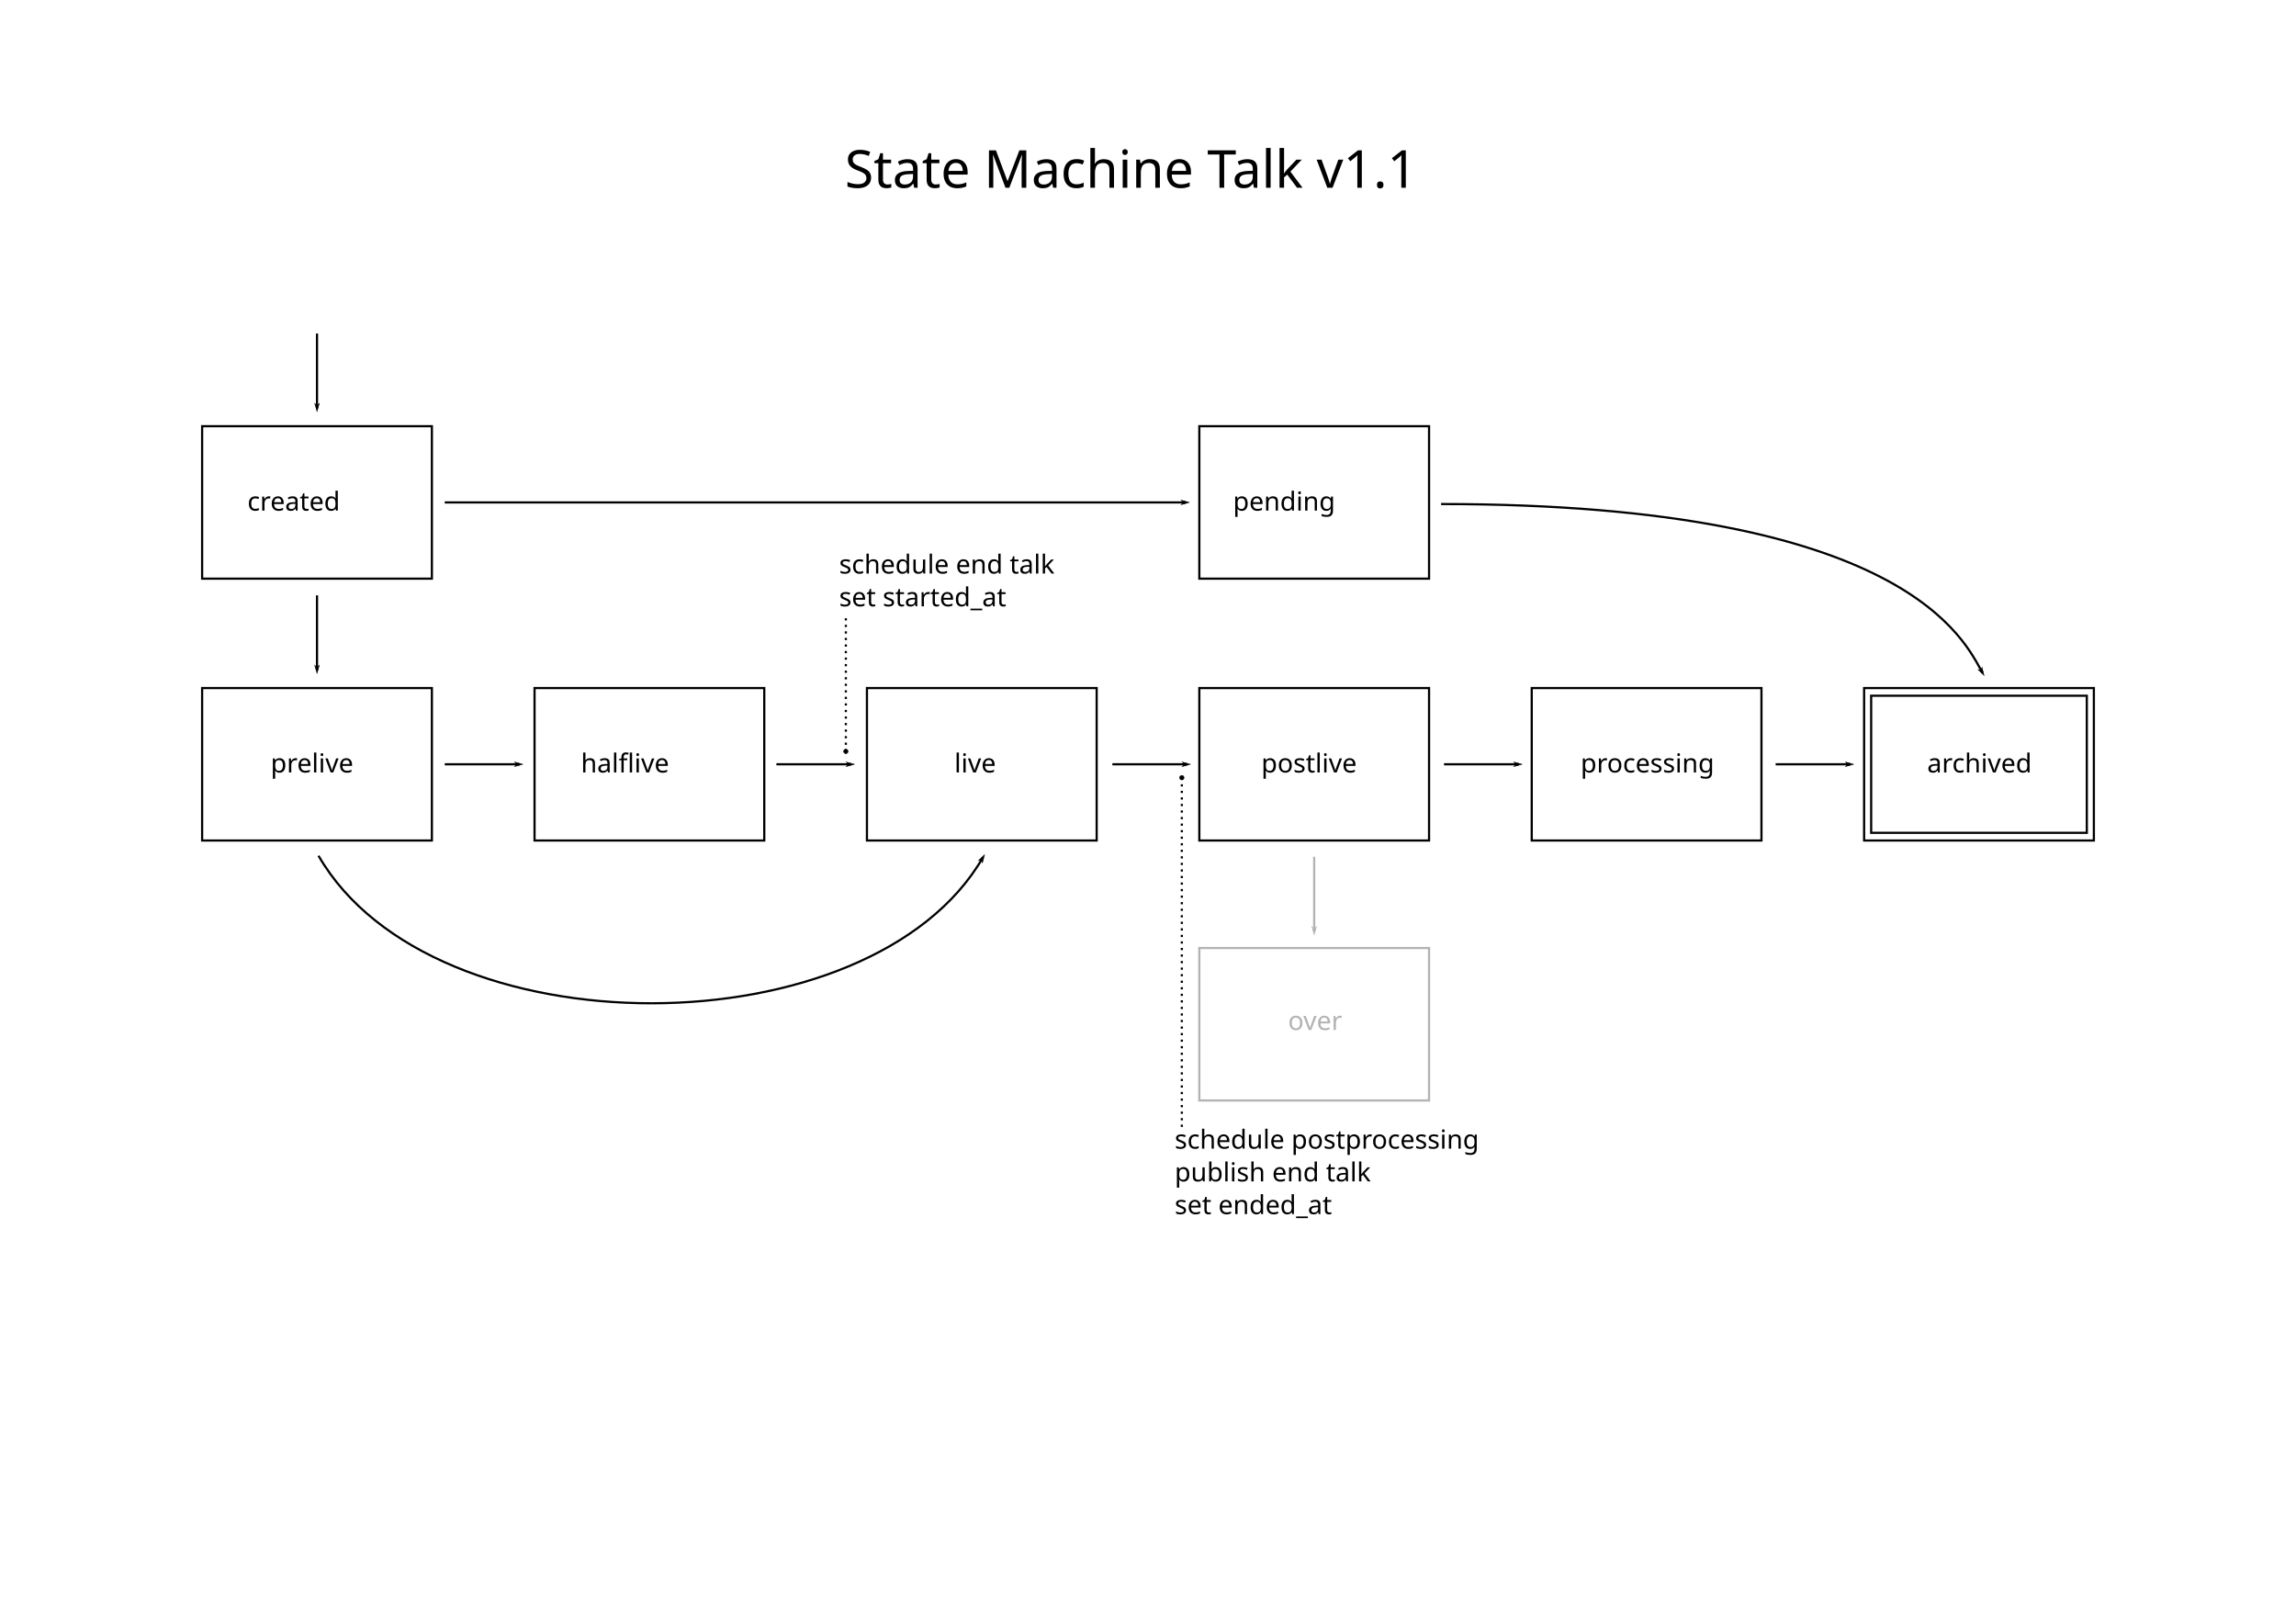
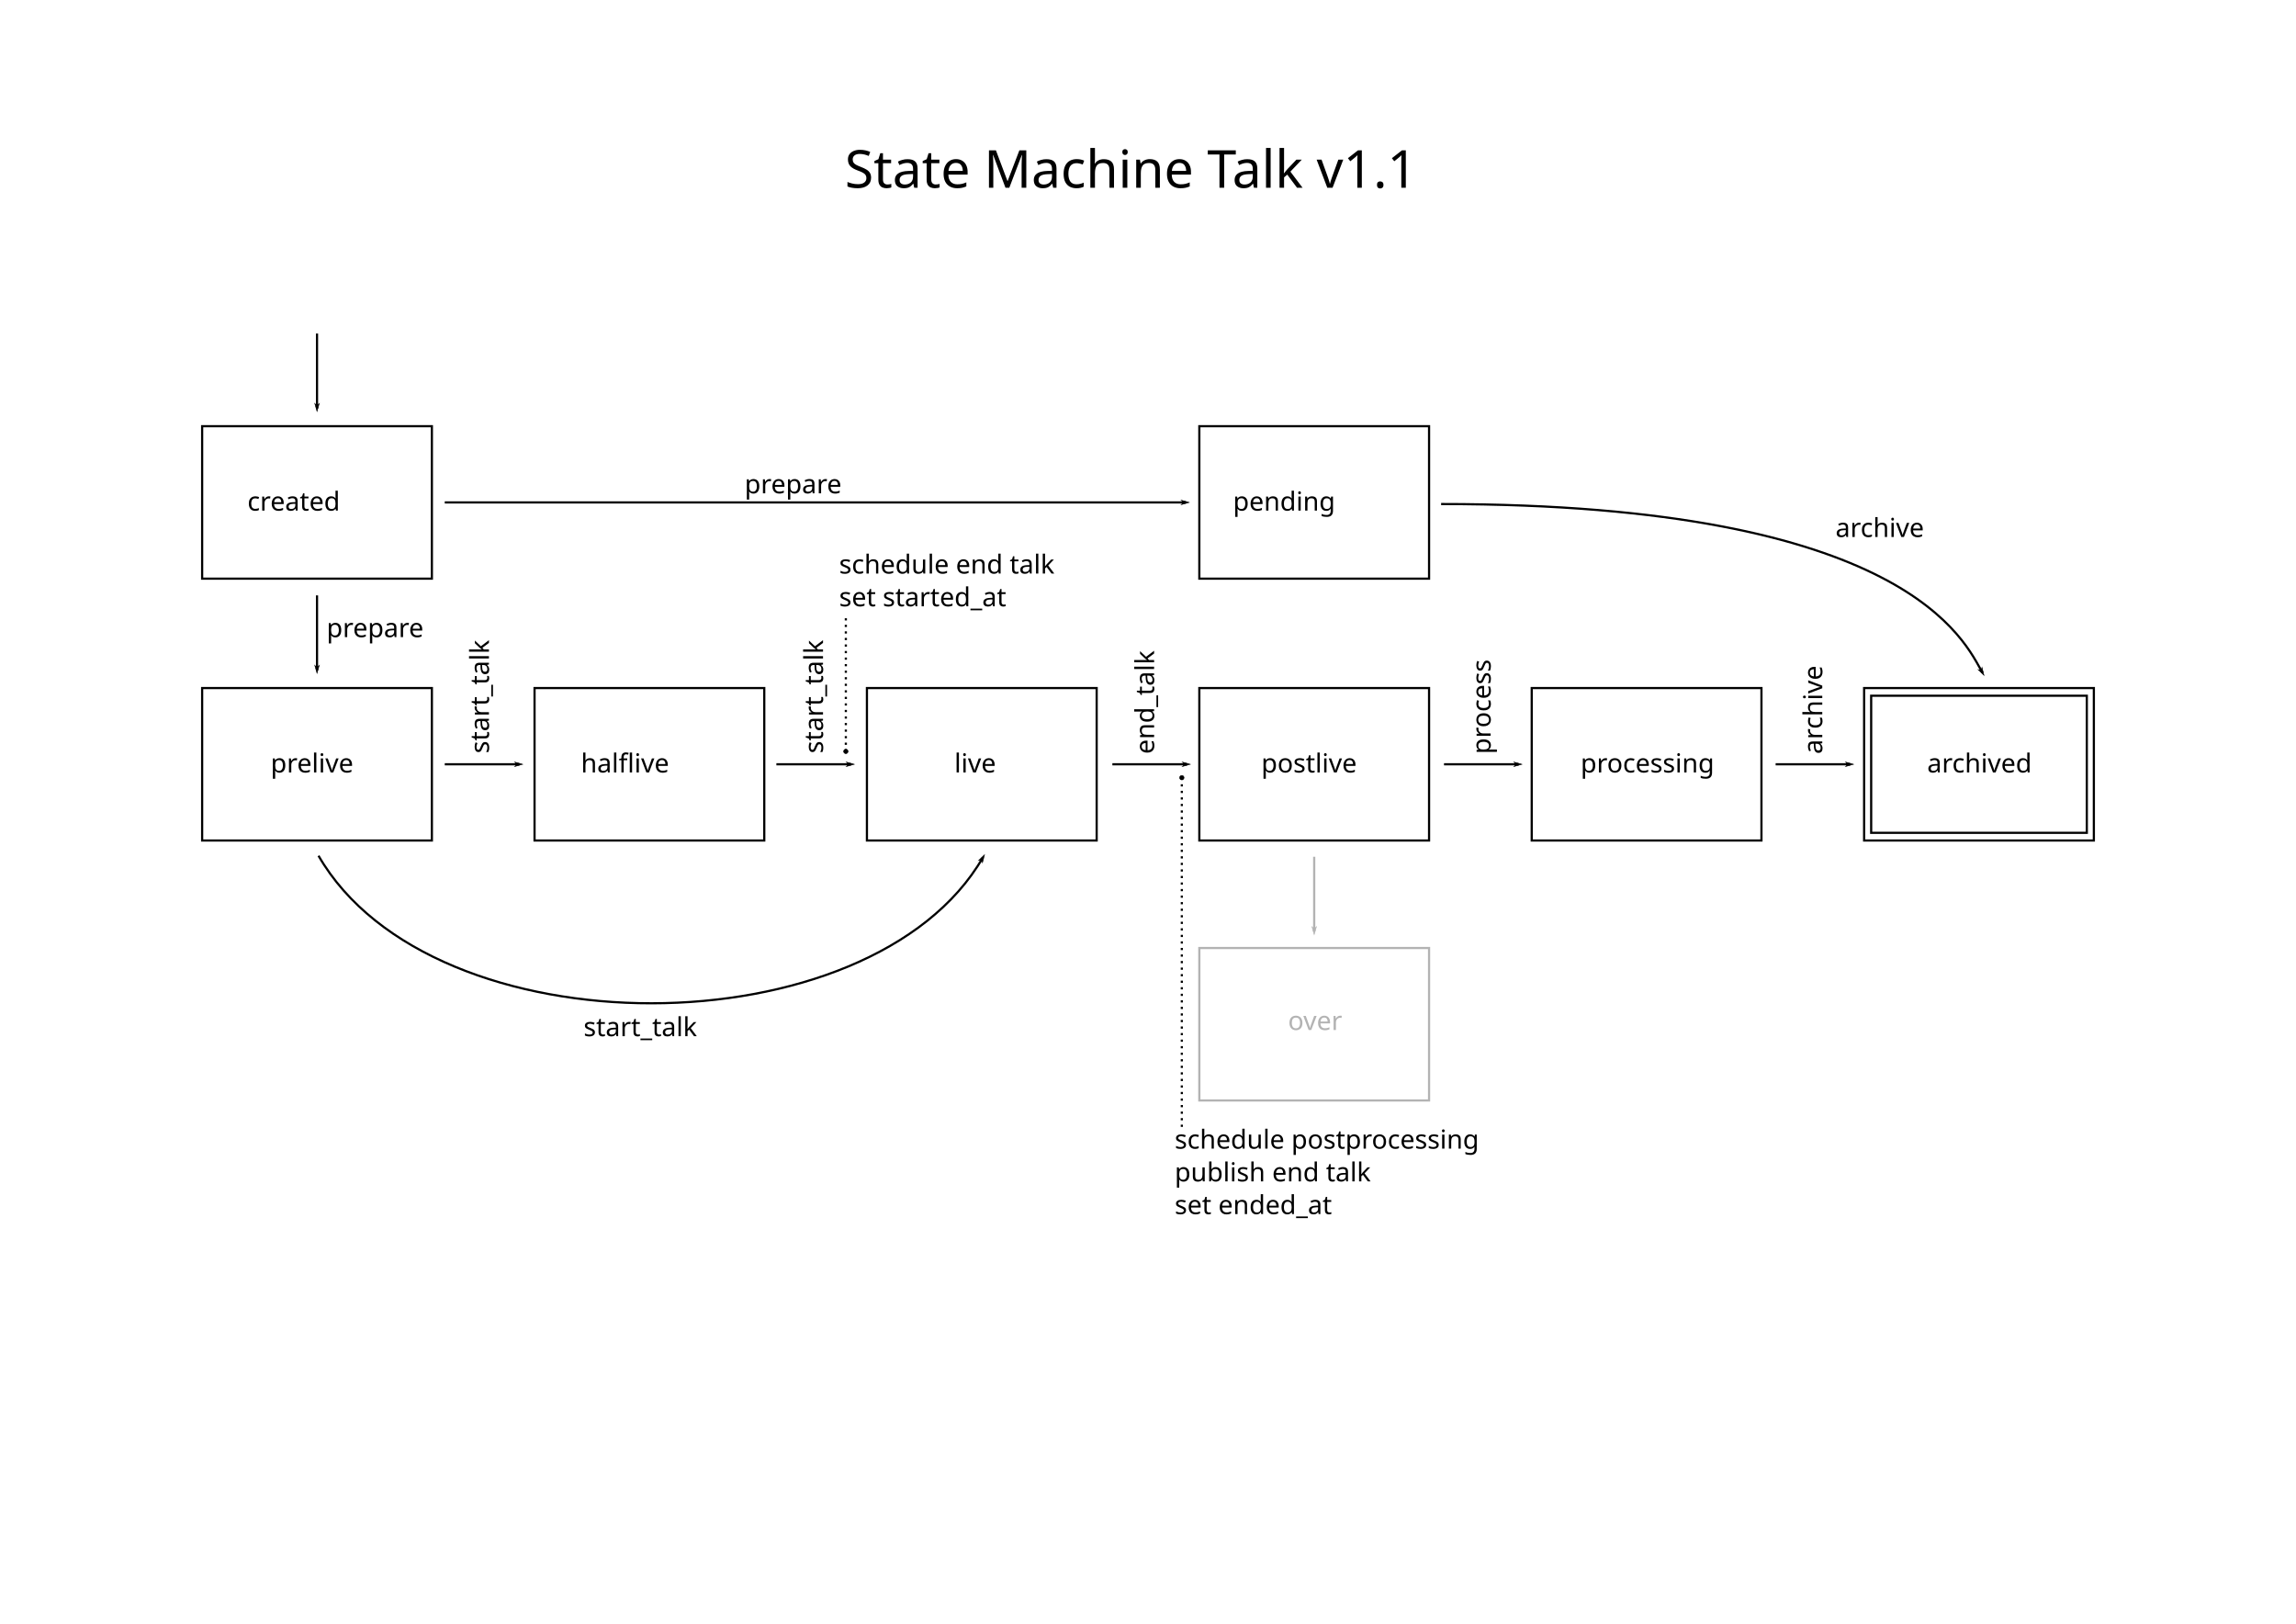
<svg xmlns="http://www.w3.org/2000/svg" width="1052.362" height="744.094" id="svg3143" version="1.1">
  <defs id="defs3145">
    <marker orient="auto" refY="0.0" refX="0.0" id="DotS" style="overflow:visible">
      <path id="path4140" d="M -2.5,-1.0 C -2.5,1.76 -4.74,4.0 -7.5,4.0 C -10.26,4.0 -12.5,1.76 -12.5,-1.0 C -12.5,-3.76 -10.26,-6.0 -7.5,-6.0 C -4.74,-6.0 -2.5,-3.76 -2.5,-1.0 z " style="fill-rule:evenodd;stroke:#000000;stroke-width:1.0pt" transform="scale(0.2) translate(7.4, 1)" />
    </marker>
    <marker orient="auto" refY="0.0" refX="0.0" id="Arrow1Send" style="overflow:visible;">
      <path id="path4088" d="M 0.0,0.0 L 5.0,-5.0 L -12.5,0.0 L 5.0,5.0 L 0.0,0.0 z " style="fill-rule:evenodd;stroke:#000000;stroke-width:1.0pt;" transform="scale(0.2) rotate(180) translate(6,0)" />
    </marker>
    <marker orient="auto" refY="0.0" refX="0.0" id="Arrow1Mend" style="overflow:visible;">
      <path id="path4082" d="M 0.0,0.0 L 5.0,-5.0 L -12.5,0.0 L 5.0,5.0 L 0.0,0.0 z " style="fill-rule:evenodd;stroke:#000000;stroke-width:1.0pt;" transform="scale(0.4) rotate(180) translate(10,0)" />
    </marker>
    <marker orient="auto" refY="0" refX="0" id="Arrow1Send-7" style="overflow:visible">
      <path id="path4088-4" d="M 0,0 5,-5 -12.5,0 5,5 0,0 z" style="fill-rule:evenodd;stroke:#000000;stroke-width:1pt" transform="matrix(-0.2,0,0,-0.2,-1.2,0)" />
    </marker>
    <marker orient="auto" refY="0" refX="0" id="Arrow1Send-8" style="overflow:visible">
      <path id="path4088-9" d="M 0,0 5,-5 -12.5,0 5,5 0,0 z" style="fill-rule:evenodd;stroke:#000000;stroke-width:1pt" transform="matrix(-0.2,0,0,-0.2,-1.2,0)" />
    </marker>
    <marker orient="auto" refY="0" refX="0" id="Arrow1Send-2" style="overflow:visible">
      <path id="path4088-8" d="M 0,0 5,-5 -12.5,0 5,5 0,0 z" style="fill-rule:evenodd;stroke:#000000;stroke-width:1pt" transform="matrix(-0.2,0,0,-0.2,-1.2,0)" />
    </marker>
    <marker orient="auto" refY="0" refX="0" id="Arrow1Send-3" style="overflow:visible">
      <path id="path4088-97" d="M 0,0 5,-5 -12.5,0 5,5 0,0 z" style="fill-rule:evenodd;stroke:#000000;stroke-width:1pt" transform="matrix(-0.2,0,0,-0.2,-1.2,0)" />
    </marker>
    <marker orient="auto" refY="0" refX="0" id="Arrow1Send-85" style="overflow:visible">
      <path id="path4088-5" d="M 0,0 5,-5 -12.5,0 5,5 0,0 z" style="fill-rule:evenodd;stroke:#000000;stroke-width:1pt" transform="matrix(-0.2,0,0,-0.2,-1.2,0)" />
    </marker>
    <marker orient="auto" refY="0" refX="0" id="Arrow1Send-0" style="overflow:visible">
      <path id="path4088-48" d="M 0,0 5,-5 -12.5,0 5,5 0,0 z" style="fill-rule:evenodd;stroke:#000000;stroke-width:1pt" transform="matrix(-0.2,0,0,-0.2,-1.2,0)" />
    </marker>
    <marker orient="auto" refY="0" refX="0" id="DotS-7" style="overflow:visible">
      <path id="path4140-0" d="m -2.5,-1 c 0,2.76 -2.24,5 -5,5 -2.76,0 -5,-2.24 -5,-5 0,-2.76 2.24,-5 5,-5 2.76,0 5,2.24 5,5 z" style="fill-rule:evenodd;stroke:#000000;stroke-width:1pt" transform="matrix(0.2,0,0,0.2,1.48,0.2)" />
    </marker>
    <marker orient="auto" refY="0" refX="0" id="Arrow1Send-7-6" style="overflow:visible">
      <path id="path4088-4-6" d="M 0,0 5,-5 -12.5,0 5,5 0,0 z" style="fill-rule:evenodd;stroke:#000000;stroke-width:1pt" transform="matrix(-0.2,0,0,-0.2,-1.2,0)" />
    </marker>
    <marker orient="auto" refY="0" refX="0" id="Arrow1Send-6" style="overflow:visible">
      <path id="path4088-0" d="M 0,0 5,-5 -12.5,0 5,5 0,0 z" style="fill-rule:evenodd;stroke:#000000;stroke-width:1pt" transform="matrix(-0.2,0,0,-0.2,-1.2,0)" />
    </marker>
    <marker orient="auto" refY="0" refX="0" id="Arrow1Send-29" style="overflow:visible">
      <path id="path4088-7" d="M 0,0 5,-5 -12.5,0 5,5 0,0 z" style="fill-rule:evenodd;stroke:#000000;stroke-width:1pt" transform="matrix(-0.2,0,0,-0.2,-1.2,0)" />
    </marker>
    <marker orient="auto" refY="0" refX="0" id="Arrow1Send-7-2" style="overflow:visible">
      <path id="path4088-4-0" d="M 0,0 5,-5 -12.5,0 5,5 0,0 z" style="fill-rule:evenodd;stroke:#000000;stroke-width:1pt" transform="matrix(-0.2,0,0,-0.2,-1.2,0)" />
    </marker>
  </defs>
  <g id="layer1" transform="translate(0,-308.2677)">
    <g id="g5066" transform="translate(7.6293945e-6,40.76597)">
      <text id="text3151" y="621.498" x="124.049" style="font-size:12px;font-style:normal;font-variant:normal;font-weight:normal;font-stretch:normal;text-align:start;line-height:125%;letter-spacing:0px;word-spacing:0px;text-anchor:start;fill:#000000;fill-opacity:1;stroke:none;font-family:monofur;-inkscape-font-specification:monofur" xml:space="preserve">
        <tspan y="621.498" x="124.049" id="tspan3153">prelive</tspan>
      </text>
      <rect y="582.815" x="92.652" height="69.866" width="105.299" id="rect3179" style="fill:none;stroke:#000000;stroke-width:1" />
      <text id="text3155" y="621.498" x="297.401" style="font-size:12px;font-style:normal;font-variant:normal;font-weight:normal;font-stretch:normal;text-align:center;line-height:125%;letter-spacing:0px;word-spacing:0px;text-anchor:middle;fill:#000000;fill-opacity:1;stroke:none;font-family:monofur;-inkscape-font-specification:monofur" xml:space="preserve">
        <tspan y="621.498" x="297.401" id="tspan3157">halflive</tspan>
      </text>
      <rect y="582.815" x="245.004" height="69.866" width="105.299" id="rect3179-0" style="opacity:1;fill:none;stroke:#000000;stroke-width:1" />
      <text id="text3159" y="621.498" x="437.44" style="font-size:12px;font-style:normal;font-variant:normal;font-weight:normal;font-stretch:normal;text-align:start;line-height:125%;letter-spacing:0px;word-spacing:0px;text-anchor:start;fill:#000000;fill-opacity:1;stroke:none;font-family:monofur;-inkscape-font-specification:monofur" xml:space="preserve">
        <tspan y="621.498" x="437.44" id="tspan3161">live</tspan>
      </text>
      <rect y="582.815" x="397.355" height="69.866" width="105.299" id="rect3179-08" style="fill:none;stroke:#000000;stroke-width:1" />
      <text id="text3163" y="621.498" x="578.105" style="font-size:12px;font-style:normal;font-variant:normal;font-weight:normal;font-stretch:normal;text-align:start;line-height:125%;letter-spacing:0px;word-spacing:0px;text-anchor:start;fill:#000000;fill-opacity:1;stroke:none;font-family:monofur;-inkscape-font-specification:monofur" xml:space="preserve">
        <tspan y="621.498" x="578.105" id="tspan3165">postlive</tspan>
      </text>
      <rect y="582.815" x="549.707" height="69.866" width="105.299" id="rect3179-6" style="fill:none;stroke:#000000;stroke-width:1" />
      <text id="text3167" y="621.498" x="724.459" style="font-size:12px;font-style:normal;font-variant:normal;font-weight:normal;font-stretch:normal;text-align:start;line-height:125%;letter-spacing:0px;word-spacing:0px;text-anchor:start;fill:#000000;fill-opacity:1;stroke:none;font-family:monofur;-inkscape-font-specification:monofur" xml:space="preserve">
        <tspan y="621.498" x="724.459" id="tspan3169">processing</tspan>
      </text>
      <rect y="582.815" x="702.059" height="69.866" width="105.299" id="rect3179-1" style="fill:none;stroke:#000000;stroke-width:1" />
      <text id="text3171" y="621.498" x="883.311" style="font-size:12px;font-style:normal;font-variant:normal;font-weight:normal;font-stretch:normal;text-align:start;line-height:125%;letter-spacing:0px;word-spacing:0px;text-anchor:start;fill:#000000;fill-opacity:1;stroke:none;font-family:monofur;-inkscape-font-specification:monofur" xml:space="preserve">
        <tspan y="621.498" x="883.311" id="tspan3173">archived</tspan>
      </text>
      <rect y="582.815" x="854.411" height="69.866" width="105.299" id="rect3179-2" style="fill:none;stroke:#000000;stroke-width:1" />
      <rect y="586.338" x="857.641" height="62.82" width="98.841" id="rect3179-2-5" style="fill:none;stroke:#000000;stroke-width:1" />
      <g transform="translate(140.9291,101.2569)" id="g3239" style="opacity:0.3">
        <text xml:space="preserve" style="font-size:12px;font-style:normal;font-variant:normal;font-weight:normal;font-stretch:normal;text-align:start;line-height:125%;letter-spacing:0px;word-spacing:0px;text-anchor:start;fill:#000000;fill-opacity:1;stroke:none;font-family:monofur;-inkscape-font-specification:monofur" x="449.425" y="638.25" id="text3175">
          <tspan id="tspan3177" x="449.425" y="638.25">over</tspan>
        </text>
        <rect style="fill:none;stroke:#000000;stroke-width:1" id="rect3179-4" width="105.299" height="69.866" x="408.778" y="600.692" />
      </g>
      <path id="path3299" d="m 203.854,617.748 34.322,0" style="opacity:1;fill:none;stroke:#000000;stroke-width:1px;stroke-linecap:butt;stroke-linejoin:miter;stroke-opacity:1;marker-end:url(#Arrow1Send)" />
      <path id="path3299-6" d="m 355.854,617.748 34.322,0" style="fill:none;stroke:#000000;stroke-width:1px;stroke-linecap:butt;stroke-linejoin:miter;stroke-opacity:1;marker-end:url(#Arrow1Send)" />
      <path id="path3299-6-3" d="m 509.854,617.748 34.322,0" style="fill:none;stroke:#000000;stroke-width:1px;stroke-linecap:butt;stroke-linejoin:miter;stroke-opacity:1;marker-end:url(#Arrow1Send)" />
      <path id="path3299-6-8" d="m 661.854,617.748 34.322,0" style="fill:none;stroke:#000000;stroke-width:1px;stroke-linecap:butt;stroke-linejoin:miter;stroke-opacity:1;marker-end:url(#Arrow1Send)" />
      <path id="path3299-6-7" d="m 813.854,617.748 34.322,0" style="fill:none;stroke:#000000;stroke-width:1px;stroke-linecap:butt;stroke-linejoin:miter;stroke-opacity:1;marker-end:url(#Arrow1Send)" />
      <path id="path3299-6-2" d="m 602.357,660.125 0,34.322" style="opacity:0.3;fill:none;stroke:#000000;stroke-width:1px;stroke-linecap:butt;stroke-linejoin:miter;stroke-opacity:1;marker-end:url(#Arrow1Send)" />
      <path id="path3299-6-2-1" d="m 145.301,540.352 0,34.322" style="fill:none;stroke:#000000;stroke-width:1px;stroke-linecap:butt;stroke-linejoin:miter;stroke-opacity:1;marker-end:url(#Arrow1Send)" />
      <path id="path4731-8" d="m 145.985,659.655 c 52.333,90.643 253.357,89.44 304.571,0.736" style="fill:none;stroke:#000000;stroke-width:1px;stroke-linecap:butt;stroke-linejoin:miter;stroke-opacity:1;marker-end:url(#Arrow1Send-7)" />
      <text id="text3151-1" y="501.498" x="145.551" style="font-size:12px;font-style:normal;font-variant:normal;font-weight:normal;font-stretch:normal;text-align:start;line-height:125%;letter-spacing:0px;word-spacing:0px;text-anchor:start;fill:#000000;fill-opacity:1;stroke:none;font-family:monofur;-inkscape-font-specification:monofur" xml:space="preserve">
        <tspan y="501.498" x="145.551" id="tspan3153-6" style="text-align:center;text-anchor:middle">created</tspan>
      </text>
      <rect y="462.815" x="92.652" height="69.866" width="105.299" id="rect3179-9" style="fill:none;stroke:#000000;stroke-width:1" />
      <path id="path3299-6-2-1-5" d="m 145.301,420.352 0,34.322" style="fill:none;stroke:#000000;stroke-width:1px;stroke-linecap:butt;stroke-linejoin:miter;stroke-opacity:1;marker-end:url(#Arrow1Send)" />
      <g id="g3141" transform="translate(-2.944031,0)">
        <text xml:space="preserve" style="font-size:12px;font-style:normal;font-variant:normal;font-weight:normal;font-stretch:normal;text-align:start;line-height:125%;letter-spacing:0px;word-spacing:0px;text-anchor:start;fill:#000000;fill-opacity:1;stroke:none;font-family:monofur;-inkscape-font-specification:monofur" x="605.551" y="501.498" id="text3151-1-1">
          <tspan style="text-align:center;text-anchor:middle" id="tspan3153-6-2" x="605.551" y="501.498">pending</tspan>
        </text>
        <rect style="fill:none;stroke:#000000;stroke-width:1" id="rect3179-9-6" width="105.299" height="69.866" x="552.651" y="462.815" />
      </g>
      <path id="path3299-3" d="m 203.854,497.748 339.822,0" style="fill:none;stroke:#000000;stroke-width:1px;stroke-linecap:butt;stroke-linejoin:miter;stroke-opacity:1;marker-end:url(#Arrow1Send)" />
      <path id="path4731-8-6" d="m 660.528,498.491 c 214.241,0 240.086,63.355 248.148,77.32" style="fill:none;stroke:#000000;stroke-width:1px;stroke-linecap:butt;stroke-linejoin:miter;stroke-opacity:1;marker-end:url(#Arrow1Send-7)" />
+       <text id="text3151-2" y="493.579" x="341.298" style="font-size:12px;font-style:normal;font-variant:normal;font-weight:normal;font-stretch:normal;text-align:start;line-height:125%;letter-spacing:0px;word-spacing:0px;text-anchor:start;fill:#000000;fill-opacity:1;stroke:none;font-family:monofur;-inkscape-font-specification:monofur" xml:space="preserve">
+         <tspan y="493.579" x="341.298" id="tspan3163">prepare</tspan>
+       </text>
+       <text id="text3151-9" y="224.102" x="-612.759" style="font-size:12px;font-style:normal;font-variant:normal;font-weight:normal;font-stretch:normal;text-align:start;line-height:125%;letter-spacing:0px;word-spacing:0px;text-anchor:start;fill:#000000;fill-opacity:1;stroke:none;font-family:monofur;-inkscape-font-specification:monofur;text-indent:0;text-decoration:none;text-transform:none;direction:ltr;block-progression:tb;writing-mode:lr-tb;baseline-shift:baseline;color:#000000;fill-rule:nonzero;marker:none;visibility:visible;display:inline;overflow:visible;enable-background:accumulate" xml:space="preserve" transform="matrix(0,-1,1,0,0,0)">
+         <tspan y="224.102" x="-612.759" id="tspan3153-0">start_talk</tspan>
+       </text>
+       <text id="text3151-9-2" y="377.225" x="-612.759" style="font-size:12px;font-style:normal;font-variant:normal;font-weight:normal;font-stretch:normal;text-indent:0;text-align:start;text-decoration:none;line-height:125%;letter-spacing:0px;word-spacing:0px;text-transform:none;direction:ltr;block-progression:tb;writing-mode:lr-tb;text-anchor:start;baseline-shift:baseline;color:#000000;fill:#000000;fill-opacity:1;fill-rule:nonzero;stroke:none;marker:none;visibility:visible;display:inline;overflow:visible;enable-background:accumulate;font-family:monofur;-inkscape-font-specification:monofur" xml:space="preserve" transform="matrix(0,-1,1,0,0,0)">
+         <tspan y="377.225" x="-612.759" id="tspan3153-0-0">start_talk</tspan>
+       </text>
+       <text id="text3151-9-6" y="742.345" x="267.481" style="font-size:12px;font-style:normal;font-variant:normal;font-weight:normal;font-stretch:normal;text-indent:0;text-align:start;text-decoration:none;line-height:125%;letter-spacing:0px;word-spacing:0px;text-transform:none;direction:ltr;block-progression:tb;writing-mode:lr-tb;text-anchor:start;baseline-shift:baseline;color:#000000;fill:#000000;fill-opacity:1;fill-rule:nonzero;stroke:none;marker:none;visibility:visible;display:inline;overflow:visible;enable-background:accumulate;font-family:monofur;-inkscape-font-specification:monofur" xml:space="preserve">
+         <tspan y="742.345" x="267.481" id="tspan3153-0-6">start_talk</tspan>
+       </text>
+       <text id="text3151-2-6" y="559.475" x="149.688" style="font-size:12px;font-style:normal;font-variant:normal;font-weight:normal;font-stretch:normal;text-align:start;line-height:125%;letter-spacing:0px;word-spacing:0px;text-anchor:start;fill:#000000;fill-opacity:1;stroke:none;font-family:monofur;-inkscape-font-specification:monofur" xml:space="preserve">
+         <tspan y="559.475" x="149.688" id="tspan3163-3">prepare</tspan>
+       </text>
+       <text id="text3151-2-3" y="513.578" x="841.298" style="font-size:12px;font-style:normal;font-variant:normal;font-weight:normal;font-stretch:normal;text-align:start;line-height:125%;letter-spacing:0px;word-spacing:0px;text-anchor:start;fill:#000000;fill-opacity:1;stroke:none;font-family:monofur;-inkscape-font-specification:monofur" xml:space="preserve">
+         <tspan y="513.578" x="841.298" id="tspan3163-7">archive</tspan>
+       </text>
+       <text id="text3151-2-3-7" y="835.225" x="-613.068" style="font-size:12px;font-style:normal;font-variant:normal;font-weight:normal;font-stretch:normal;text-align:start;line-height:125%;letter-spacing:0px;word-spacing:0px;text-anchor:start;fill:#000000;fill-opacity:1;stroke:none;font-family:monofur;-inkscape-font-specification:monofur" xml:space="preserve" transform="matrix(0,-1,1,0,0,0)">
+         <tspan y="835.225" x="-613.068" id="tspan3163-7-4">archive</tspan>
+       </text>
+       <text id="text3151-2-3-7-5" y="683.225" x="-613.068" style="font-size:12px;font-style:normal;font-variant:normal;font-weight:normal;font-stretch:normal;text-align:start;line-height:125%;letter-spacing:0px;word-spacing:0px;text-anchor:start;fill:#000000;fill-opacity:1;stroke:none;font-family:monofur;-inkscape-font-specification:monofur" xml:space="preserve" transform="matrix(0,-1,1,0,0,0)">
+         <tspan y="683.225" x="-613.068" id="tspan3163-7-4-3">process</tspan>
+       </text>
+       <text id="text3151-2-3-7-5-5" y="528.977" x="-613.068" style="font-size:12px;font-style:normal;font-variant:normal;font-weight:normal;font-stretch:normal;text-align:start;line-height:125%;letter-spacing:0px;word-spacing:0px;text-anchor:start;fill:#000000;fill-opacity:1;stroke:none;font-family:monofur;-inkscape-font-specification:monofur" xml:space="preserve" transform="matrix(0,-1,1,0,0,0)">
+         <tspan y="528.977" x="-613.068" id="tspan3163-7-4-3-0">end_talk</tspan>
+       </text>
    </g>
    <text xml:space="preserve" style="font-size:12px;font-style:normal;font-variant:normal;font-weight:normal;font-stretch:normal;text-align:start;line-height:125%;letter-spacing:0px;word-spacing:0px;text-anchor:start;fill:#000000;fill-opacity:1;stroke:none;font-family:monofur;-inkscape-font-specification:monofur" x="526.186" y="394.297" id="text5099">
      <tspan id="tspan5101" x="526.186" y="394.297" style="font-size:24px;text-align:center;text-anchor:middle">State Machine Talk v1.1</tspan>
    </text>
    <path style="fill:none;stroke:#000000;stroke-width:1;stroke-linecap:butt;stroke-linejoin:miter;stroke-miterlimit:4;stroke-opacity:1;stroke-dasharray:1, 2;stroke-dashoffset:0;marker-start:url(#DotS)" d="m 387.689,652.595 0,-62.566" id="path5103" />
    <text xml:space="preserve" style="font-size:12px;font-style:normal;font-variant:normal;font-weight:normal;font-stretch:normal;text-align:start;line-height:125%;letter-spacing:0px;word-spacing:0px;text-anchor:start;fill:#000000;fill-opacity:1;stroke:none;font-family:monofur;-inkscape-font-specification:monofur" x="384.616" y="571.105" id="text5305">
      <tspan id="tspan5307" x="384.616" y="571.105">schedule end talk</tspan>
      <tspan x="384.616" y="586.105" id="tspan5309">set started_at</tspan>
    </text>
    <path style="fill:none;stroke:#000000;stroke-width:1;stroke-linecap:butt;stroke-linejoin:miter;stroke-miterlimit:4;stroke-opacity:1;stroke-dasharray:1, 2;stroke-dashoffset:0;marker-start:url(#DotS)" d="m 541.689,664.673 0,160.885" id="path5103-3" />
    <text xml:space="preserve" style="font-size:12px;font-style:normal;font-variant:normal;font-weight:normal;font-stretch:normal;text-align:start;line-height:125%;letter-spacing:0px;word-spacing:0px;text-anchor:start;fill:#000000;fill-opacity:1;stroke:none;font-family:monofur;-inkscape-font-specification:monofur" x="538.416" y="834.657" id="text5305-6">
      <tspan id="tspan5307-7" x="538.416" y="834.657">schedule postprocessing</tspan>
      <tspan x="538.416" y="849.657" id="tspan5378">publish end talk</tspan>
      <tspan x="538.416" y="864.657" id="tspan5309-6">set ended_at</tspan>
    </text>
  </g>
</svg>
